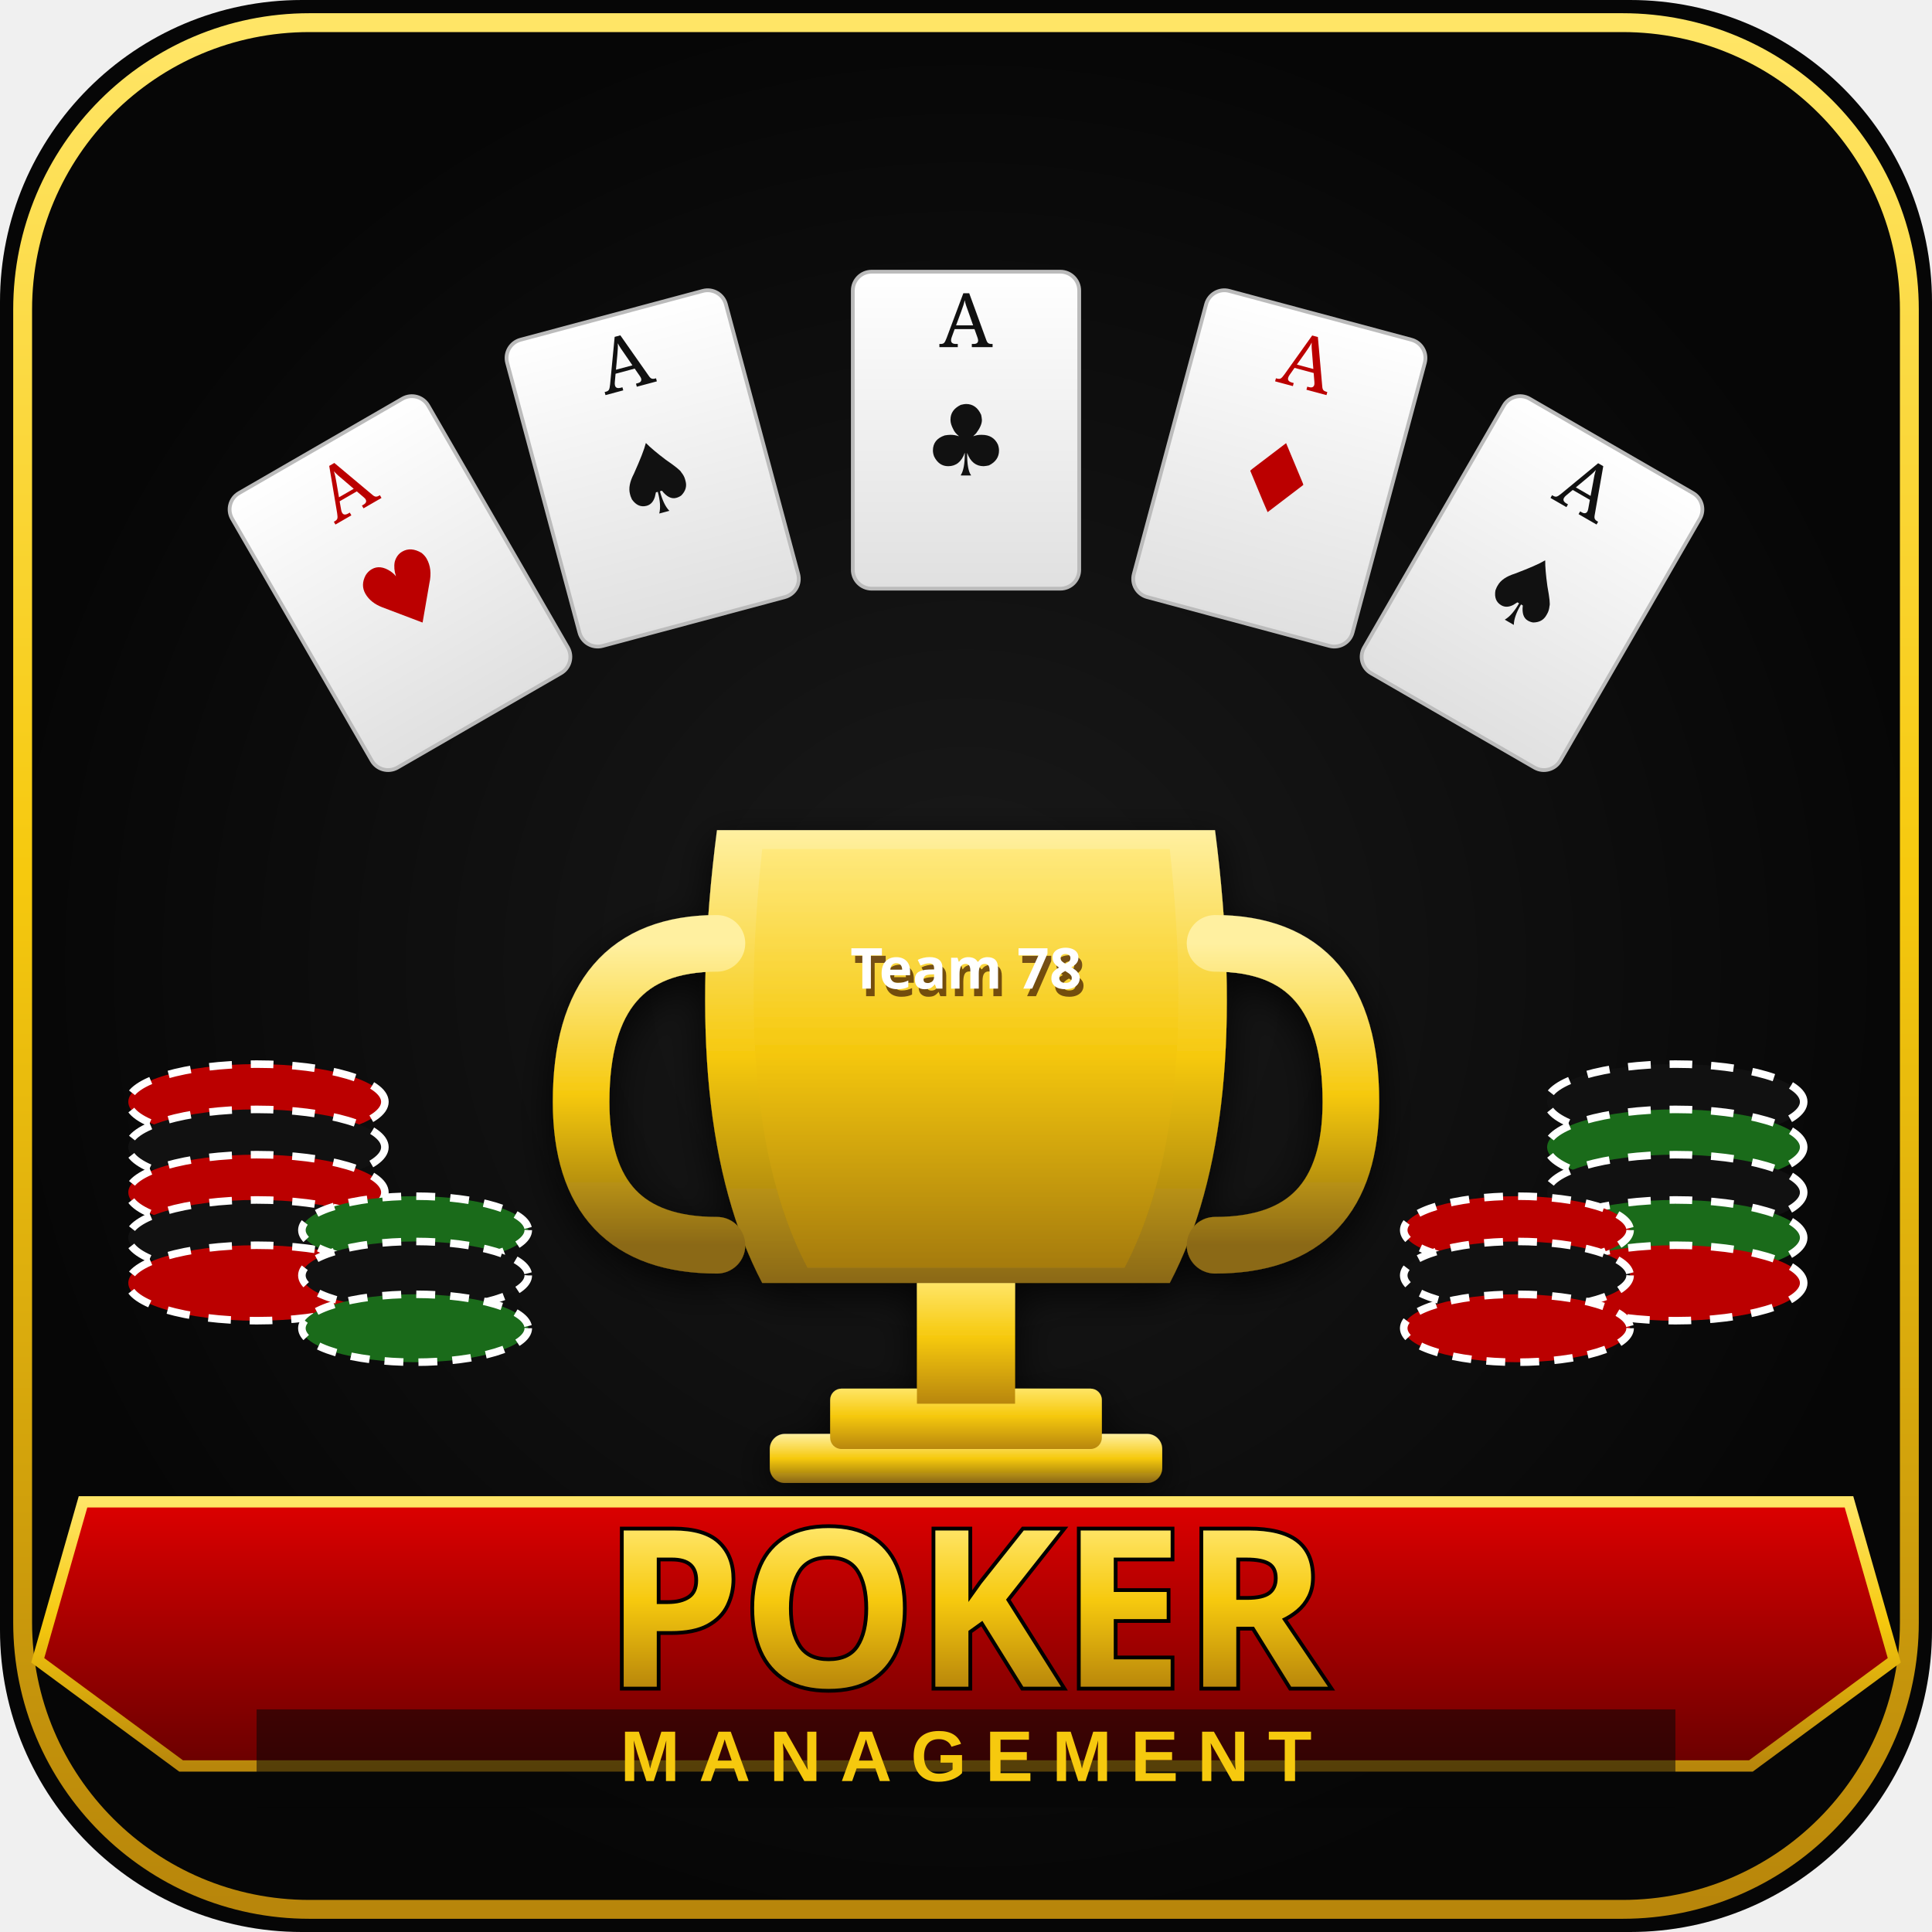
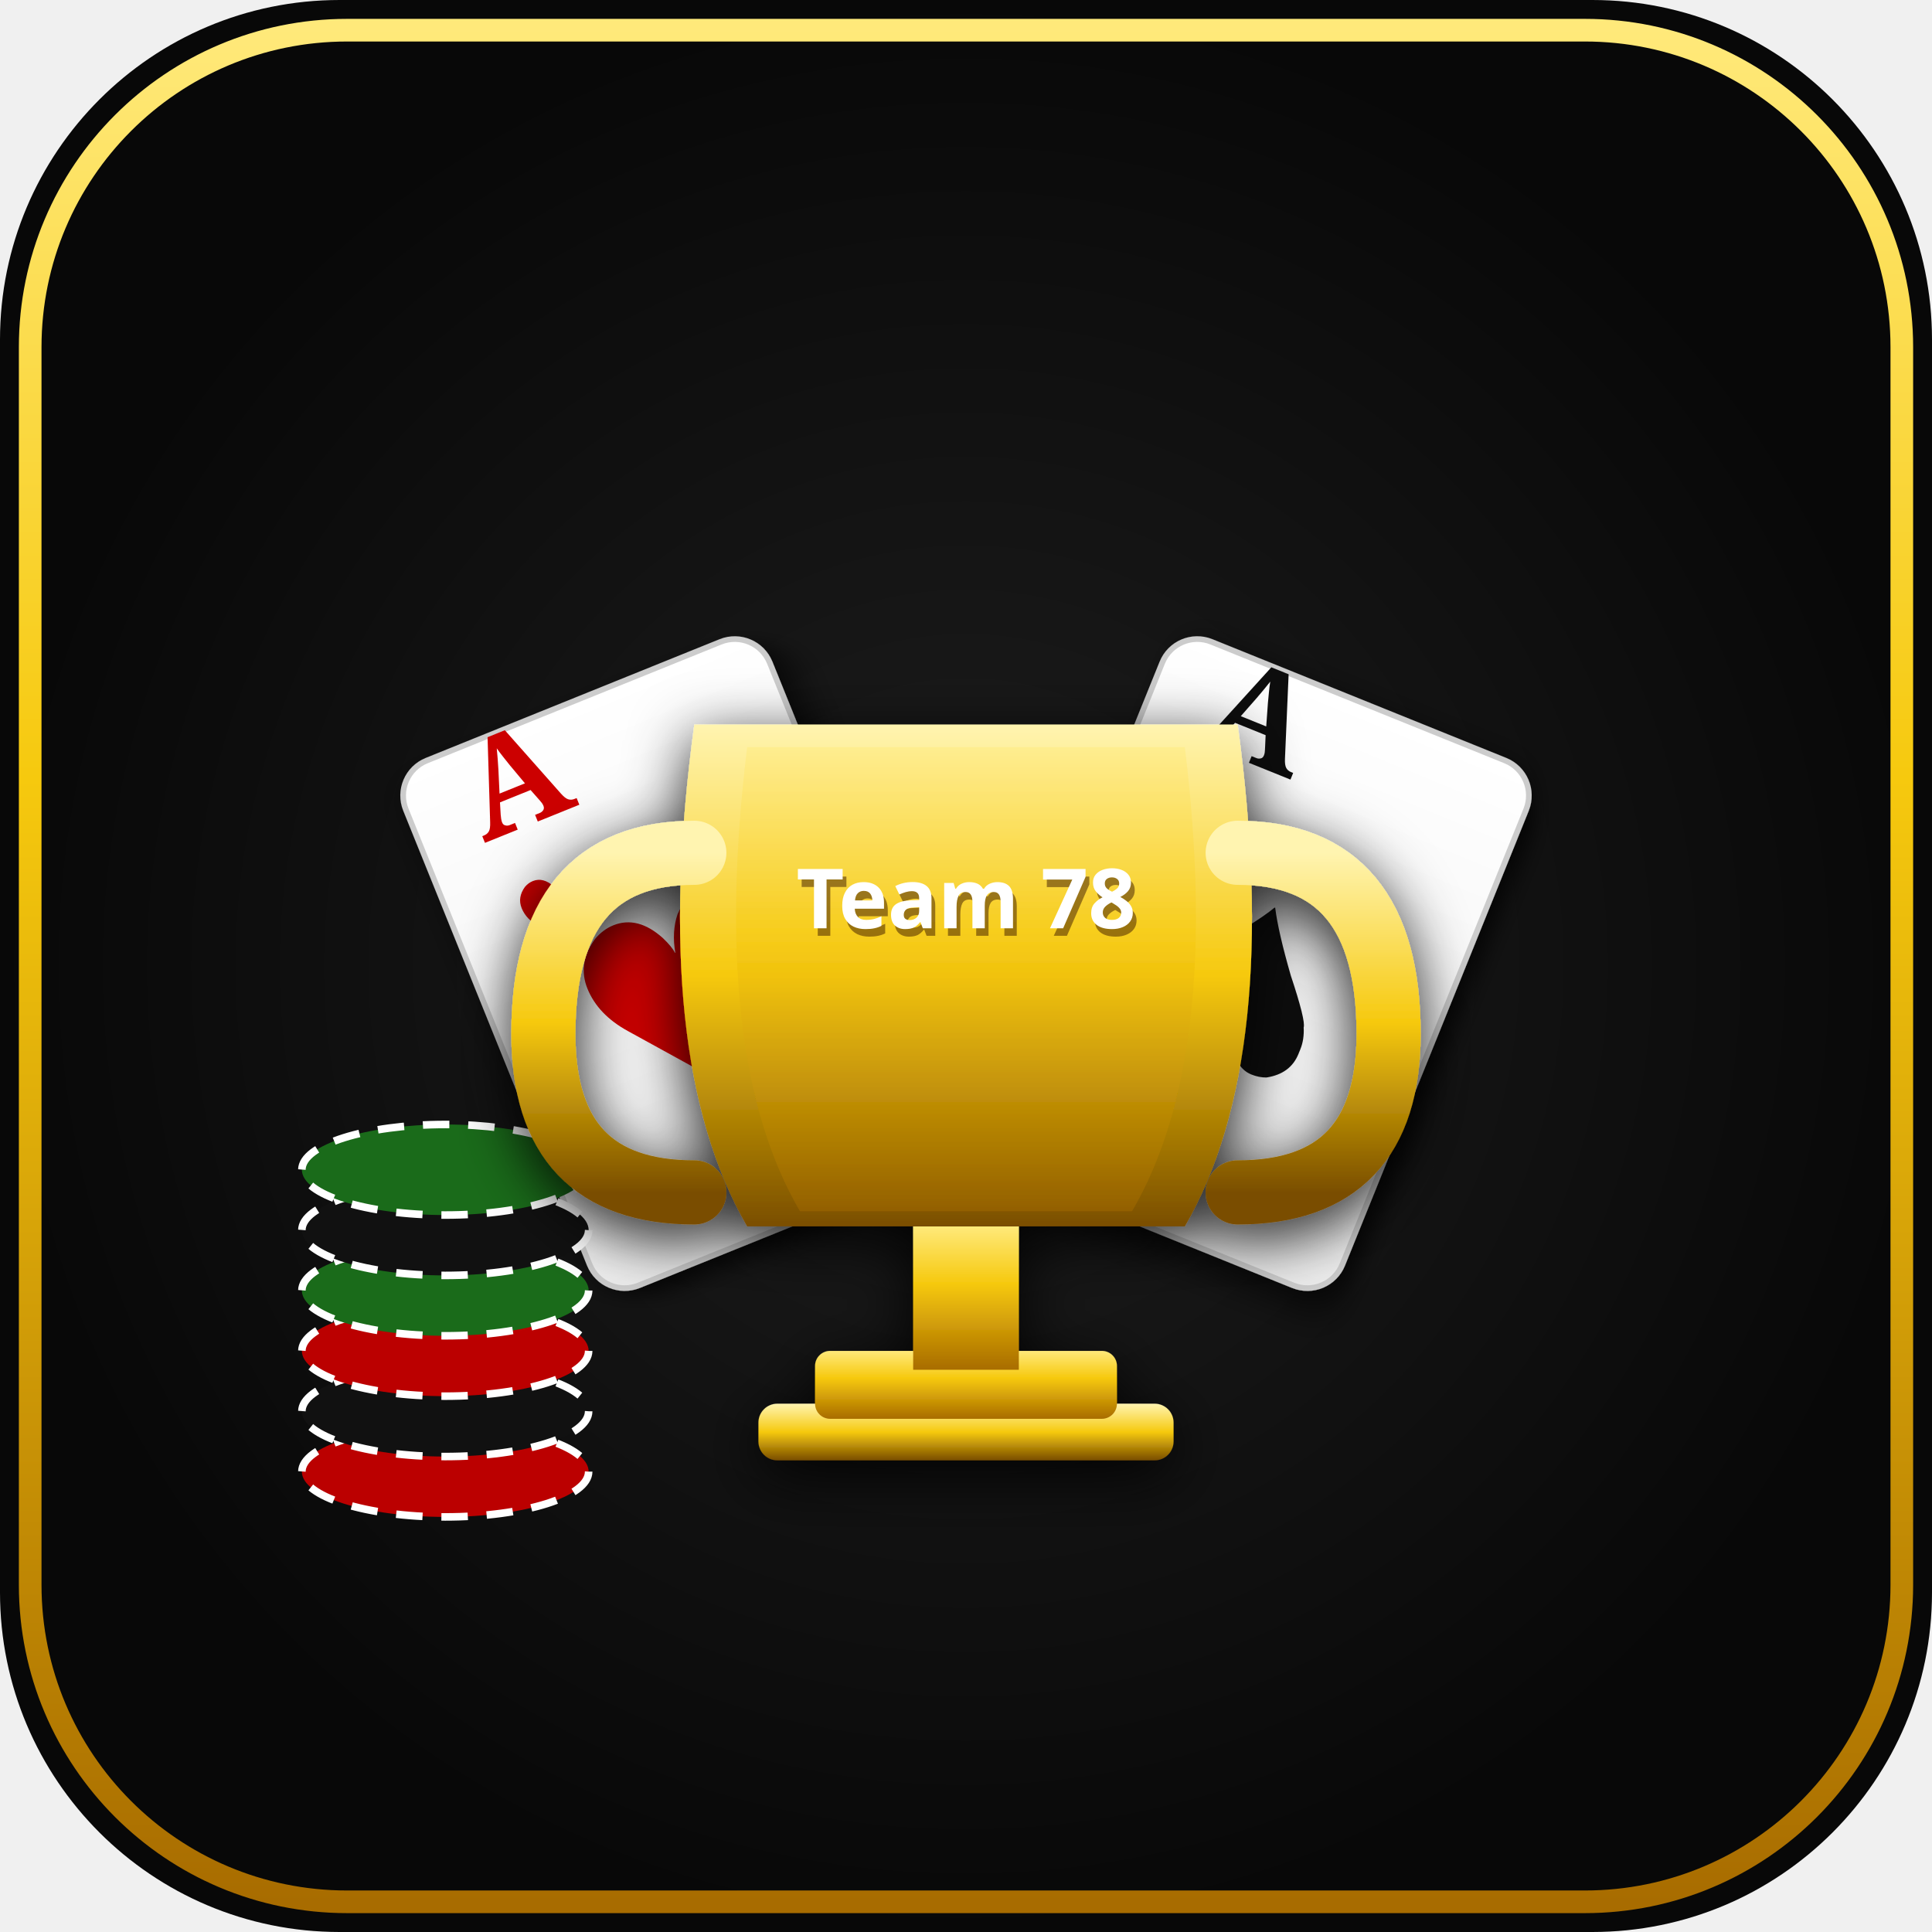
<svg xmlns="http://www.w3.org/2000/svg" viewBox="0 0 512 512">
  <defs>
-     <radialGradient id="bgGrad" cx="50%" cy="50%" r="50%">
-       <stop offset="0%" stop-color="#1a1a1a" />
-       <stop offset="100%" stop-color="#060606" />
+     <radialGradient id="bg" cx="50%" cy="50%" r="50%">
+       <stop offset="0%" stop-color="#1e1e1e" />
+       <stop offset="100%" stop-color="#080808" />
    </radialGradient>
    <linearGradient id="gold" x1="0%" y1="0%" x2="0%" y2="100%">
-       <stop offset="0%" stop-color="#ffe566" />
-       <stop offset="45%" stop-color="#f6c90e" />
-       <stop offset="100%" stop-color="#b8860b" />
+       <stop offset="0%" stop-color="#ffe97a" />
+       <stop offset="40%" stop-color="#f6c90e" />
+       <stop offset="100%" stop-color="#a86c00" />
    </linearGradient>
    <linearGradient id="gold2" x1="0%" y1="0%" x2="0%" y2="100%">
-       <stop offset="0%" stop-color="#fff0a0" />
+       <stop offset="0%" stop-color="#fff4b0" />
      <stop offset="50%" stop-color="#f6c90e" />
-       <stop offset="100%" stop-color="#8B6914" />
-     </linearGradient>
-     <linearGradient id="red" x1="0%" y1="0%" x2="0%" y2="100%">
-       <stop offset="0%" stop-color="#dd0000" />
-       <stop offset="100%" stop-color="#6a0000" />
+       <stop offset="100%" stop-color="#7a4e00" />
    </linearGradient>
    <linearGradient id="card" x1="0%" y1="0%" x2="0%" y2="100%">
      <stop offset="0%" stop-color="#ffffff" />
-       <stop offset="100%" stop-color="#e0e0e0" />
+       <stop offset="100%" stop-color="#ececec" />
    </linearGradient>
    <filter id="sh">
-       <feDropShadow dx="0" dy="3" stdDeviation="5" flood-color="#000" flood-opacity="0.8" />
+       <feDropShadow dx="0" dy="4" stdDeviation="8" flood-color="#000" flood-opacity="0.9" />
+     </filter>
+     <filter id="cardsh">
+       <feDropShadow dx="3" dy="3" stdDeviation="4" flood-color="#000" flood-opacity="0.7" />
    </filter>
  </defs>
-   <rect width="512" height="512" rx="80" fill="url(#bgGrad)" />
-   <rect x="6" y="6" width="500" height="500" rx="76" fill="none" stroke="url(#gold)" stroke-width="5" />
-   <g transform="translate(108,158) rotate(-30)">
-     <rect x="-30" y="-46" width="60" height="84" rx="5" fill="url(#card)" stroke="#bbb" stroke-width="1" />
-     <text x="0" y="-26" font-size="20" font-family="Georgia,serif" fill="#b00" text-anchor="middle">A</text>
-     <text x="0" y="8" font-size="26" font-family="Georgia,serif" fill="#b00" text-anchor="middle">♥</text>
+   <rect width="512" height="512" rx="90" fill="url(#bg)" />
+   <rect x="8" y="8" width="496" height="496" rx="84" fill="none" stroke="url(#gold)" stroke-width="6" />
+   <g transform="translate(182,260) rotate(-22)" filter="url(#cardsh)">
+     <rect x="-52" y="-80" width="104" height="150" rx="10" fill="url(#card)" stroke="#ccc" stroke-width="1.5" />
+     <text x="-36" y="-54" font-size="36" font-family="Georgia,serif" fill="#cc0000" font-weight="bold">A</text>
+     <text x="-36" y="-18" font-size="30" font-family="Georgia,serif" fill="#cc0000">♥</text>
+     <text x="0" y="30" font-size="70" font-family="Georgia,serif" fill="#cc0000" text-anchor="middle">♥</text>
  </g>
-   <g transform="translate(174,128) rotate(-15)">
-     <rect x="-30" y="-46" width="60" height="84" rx="5" fill="url(#card)" stroke="#bbb" stroke-width="1" />
-     <text x="0" y="-26" font-size="20" font-family="Georgia,serif" fill="#111" text-anchor="middle">A</text>
-     <text x="0" y="8" font-size="26" font-family="Georgia,serif" fill="#111" text-anchor="middle">♠</text>
+   <g transform="translate(330,260) rotate(22)" filter="url(#cardsh)">
+     <rect x="-52" y="-80" width="104" height="150" rx="10" fill="url(#card)" stroke="#ccc" stroke-width="1.5" />
+     <text x="-36" y="-54" font-size="36" font-family="Georgia,serif" fill="#111" font-weight="bold">A</text>
+     <text x="-36" y="-18" font-size="30" font-family="Georgia,serif" fill="#111">♠</text>
+     <text x="0" y="30" font-size="70" font-family="Georgia,serif" fill="#111" text-anchor="middle">♠</text>
  </g>
-   <g transform="translate(256,118)">
-     <rect x="-30" y="-46" width="60" height="84" rx="5" fill="url(#card)" stroke="#bbb" stroke-width="1" />
-     <text x="0" y="-26" font-size="20" font-family="Georgia,serif" fill="#111" text-anchor="middle">A</text>
-     <text x="0" y="8" font-size="26" font-family="Georgia,serif" fill="#111" text-anchor="middle">♣</text>
+   <g transform="translate(118,390)">
+     <ellipse cx="0" cy="0" rx="38" ry="12" fill="#b00" stroke="#fff" stroke-width="2" stroke-dasharray="7,5" />
+     <ellipse cx="0" cy="-16" rx="38" ry="12" fill="#111" stroke="#fff" stroke-width="2" stroke-dasharray="7,5" />
+     <ellipse cx="0" cy="-32" rx="38" ry="12" fill="#b00" stroke="#fff" stroke-width="2" stroke-dasharray="7,5" />
+     <ellipse cx="0" cy="-48" rx="38" ry="12" fill="#1a6b1a" stroke="#fff" stroke-width="2" stroke-dasharray="7,5" />
+     <ellipse cx="0" cy="-64" rx="38" ry="12" fill="#111" stroke="#fff" stroke-width="2" stroke-dasharray="7,5" />
+     <ellipse cx="0" cy="-80" rx="38" ry="12" fill="#1a6b1a" stroke="#fff" stroke-width="2" stroke-dasharray="7,5" />
  </g>
-   <g transform="translate(338,128) rotate(15)">
-     <rect x="-30" y="-46" width="60" height="84" rx="5" fill="url(#card)" stroke="#bbb" stroke-width="1" />
-     <text x="0" y="-26" font-size="20" font-family="Georgia,serif" fill="#b00" text-anchor="middle">A</text>
-     <text x="0" y="8" font-size="26" font-family="Georgia,serif" fill="#b00" text-anchor="middle">♦</text>
+   <g transform="translate(256,270)" filter="url(#sh)">
+     <rect x="-55" y="102" width="110" height="15" rx="5" fill="url(#gold2)" />
+     <rect x="-40" y="88" width="80" height="18" rx="4" fill="url(#gold)" />
+     <rect x="-14" y="55" width="28" height="38" fill="url(#gold)" />
+     <path d="M-72,-78 Q-84,10 -58,55 L58,55 Q84,10 72,-78 Z" fill="url(#gold2)" />
+     <path d="M-58,-72 Q-68,10 -44,51 L44,51 Q68,10 58,-72 Z" fill="url(#gold)" opacity="0.45" />
+     <path d="M-72,-44 Q-112,-44 -112,4 Q-112,46 -72,46" fill="none" stroke="url(#gold2)" stroke-width="17" stroke-linecap="round" />
+     <path d="M72,-44 Q112,-44 112,4 Q112,46 72,46" fill="none" stroke="url(#gold2)" stroke-width="17" stroke-linecap="round" />
+     <text x="1" y="-22" font-size="22" font-family="Arial Black,sans-serif" font-weight="900" fill="#3a1500" text-anchor="middle" opacity="0.5">Team 78</text>
+     <text x="0" y="-24" font-size="22" font-family="Arial Black,sans-serif" font-weight="900" fill="white" text-anchor="middle">Team 78</text>
  </g>
-   <g transform="translate(404,158) rotate(30)">
-     <rect x="-30" y="-46" width="60" height="84" rx="5" fill="url(#card)" stroke="#bbb" stroke-width="1" />
-     <text x="0" y="-26" font-size="20" font-family="Georgia,serif" fill="#111" text-anchor="middle">A</text>
-     <text x="0" y="8" font-size="26" font-family="Georgia,serif" fill="#111" text-anchor="middle">♠</text>
-   </g>
-   <g transform="translate(68,340)">
-     <ellipse cx="0" cy="-48" rx="34" ry="10" fill="#b00" stroke="#fff" stroke-width="2" stroke-dasharray="6,5" />
-     <ellipse cx="0" cy="-36" rx="34" ry="10" fill="#111" stroke="#fff" stroke-width="2" stroke-dasharray="6,5" />
-     <ellipse cx="0" cy="-24" rx="34" ry="10" fill="#b00" stroke="#fff" stroke-width="2" stroke-dasharray="6,5" />
-     <ellipse cx="0" cy="-12" rx="34" ry="10" fill="#111" stroke="#fff" stroke-width="2" stroke-dasharray="6,5" />
-     <ellipse cx="0" cy="0" rx="34" ry="10" fill="#b00" stroke="#fff" stroke-width="2" stroke-dasharray="6,5" />
-   </g>
-   <g transform="translate(110,352)">
-     <ellipse cx="0" cy="-26" rx="30" ry="9" fill="#1a6b1a" stroke="#fff" stroke-width="2" stroke-dasharray="5,4" />
-     <ellipse cx="0" cy="-14" rx="30" ry="9" fill="#111" stroke="#fff" stroke-width="2" stroke-dasharray="5,4" />
-     <ellipse cx="0" cy="0" rx="30" ry="9" fill="#1a6b1a" stroke="#fff" stroke-width="2" stroke-dasharray="5,4" />
-   </g>
-   <g transform="translate(444,340)">
-     <ellipse cx="0" cy="-48" rx="34" ry="10" fill="#111" stroke="#fff" stroke-width="2" stroke-dasharray="6,5" />
-     <ellipse cx="0" cy="-36" rx="34" ry="10" fill="#1a6b1a" stroke="#fff" stroke-width="2" stroke-dasharray="6,5" />
-     <ellipse cx="0" cy="-24" rx="34" ry="10" fill="#111" stroke="#fff" stroke-width="2" stroke-dasharray="6,5" />
-     <ellipse cx="0" cy="-12" rx="34" ry="10" fill="#1a6b1a" stroke="#fff" stroke-width="2" stroke-dasharray="6,5" />
-     <ellipse cx="0" cy="0" rx="34" ry="10" fill="#b00" stroke="#fff" stroke-width="2" stroke-dasharray="6,5" />
-   </g>
-   <g transform="translate(402,352)">
-     <ellipse cx="0" cy="-26" rx="30" ry="9" fill="#b00" stroke="#fff" stroke-width="2" stroke-dasharray="5,4" />
-     <ellipse cx="0" cy="-14" rx="30" ry="9" fill="#111" stroke="#fff" stroke-width="2" stroke-dasharray="5,4" />
-     <ellipse cx="0" cy="0" rx="30" ry="9" fill="#b00" stroke="#fff" stroke-width="2" stroke-dasharray="5,4" />
-   </g>
-   <g transform="translate(256,290)" filter="url(#sh)">
-     <rect x="-52" y="90" width="104" height="13" rx="4" fill="url(#gold2)" />
-     <rect x="-36" y="78" width="72" height="16" rx="3" fill="url(#gold)" />
-     <rect x="-13" y="50" width="26" height="32" fill="url(#gold)" />
-     <path d="M-66,-70 Q-76,8 -54,50 L54,50 Q76,8 66,-70 Z" fill="url(#gold2)" />
-     <path d="M-54,-65 Q-62,8 -42,46 L42,46 Q62,8 54,-65 Z" fill="url(#gold)" opacity="0.5" />
-     <path d="M-66,-40 Q-102,-40 -102,2 Q-102,40 -66,40" fill="none" stroke="url(#gold2)" stroke-width="15" stroke-linecap="round" />
-     <path d="M66,-40 Q102,-40 102,2 Q102,40 66,40" fill="none" stroke="url(#gold2)" stroke-width="15" stroke-linecap="round" />
-     <text x="1" y="-26" font-size="15" font-family="Arial Black,sans-serif" font-weight="900" fill="#3a1500" text-anchor="middle" opacity="0.7">Team 78</text>
-     <text x="0" y="-28" font-size="15" font-family="Arial Black,sans-serif" font-weight="900" fill="white" text-anchor="middle">Team 78</text>
-   </g>
-   <path d="M22,398 L490,398 L502,440 L464,468 L48,468 L10,440 Z" fill="url(#red)" stroke="url(#gold)" stroke-width="3" />
-   <text x="256" y="447" font-size="58" font-family="Arial Black,Impact,sans-serif" font-weight="900" fill="url(#gold)" text-anchor="middle" stroke="#000" stroke-width="2" paint-order="stroke">POKER</text>
-   <rect x="68" y="453" width="376" height="26" fill="#050505" opacity="0.55" />
-   <text x="256" y="472" font-size="19" font-family="Arial,sans-serif" font-weight="700" fill="#f6c90e" text-anchor="middle" letter-spacing="5">MANAGEMENT</text>
</svg>
